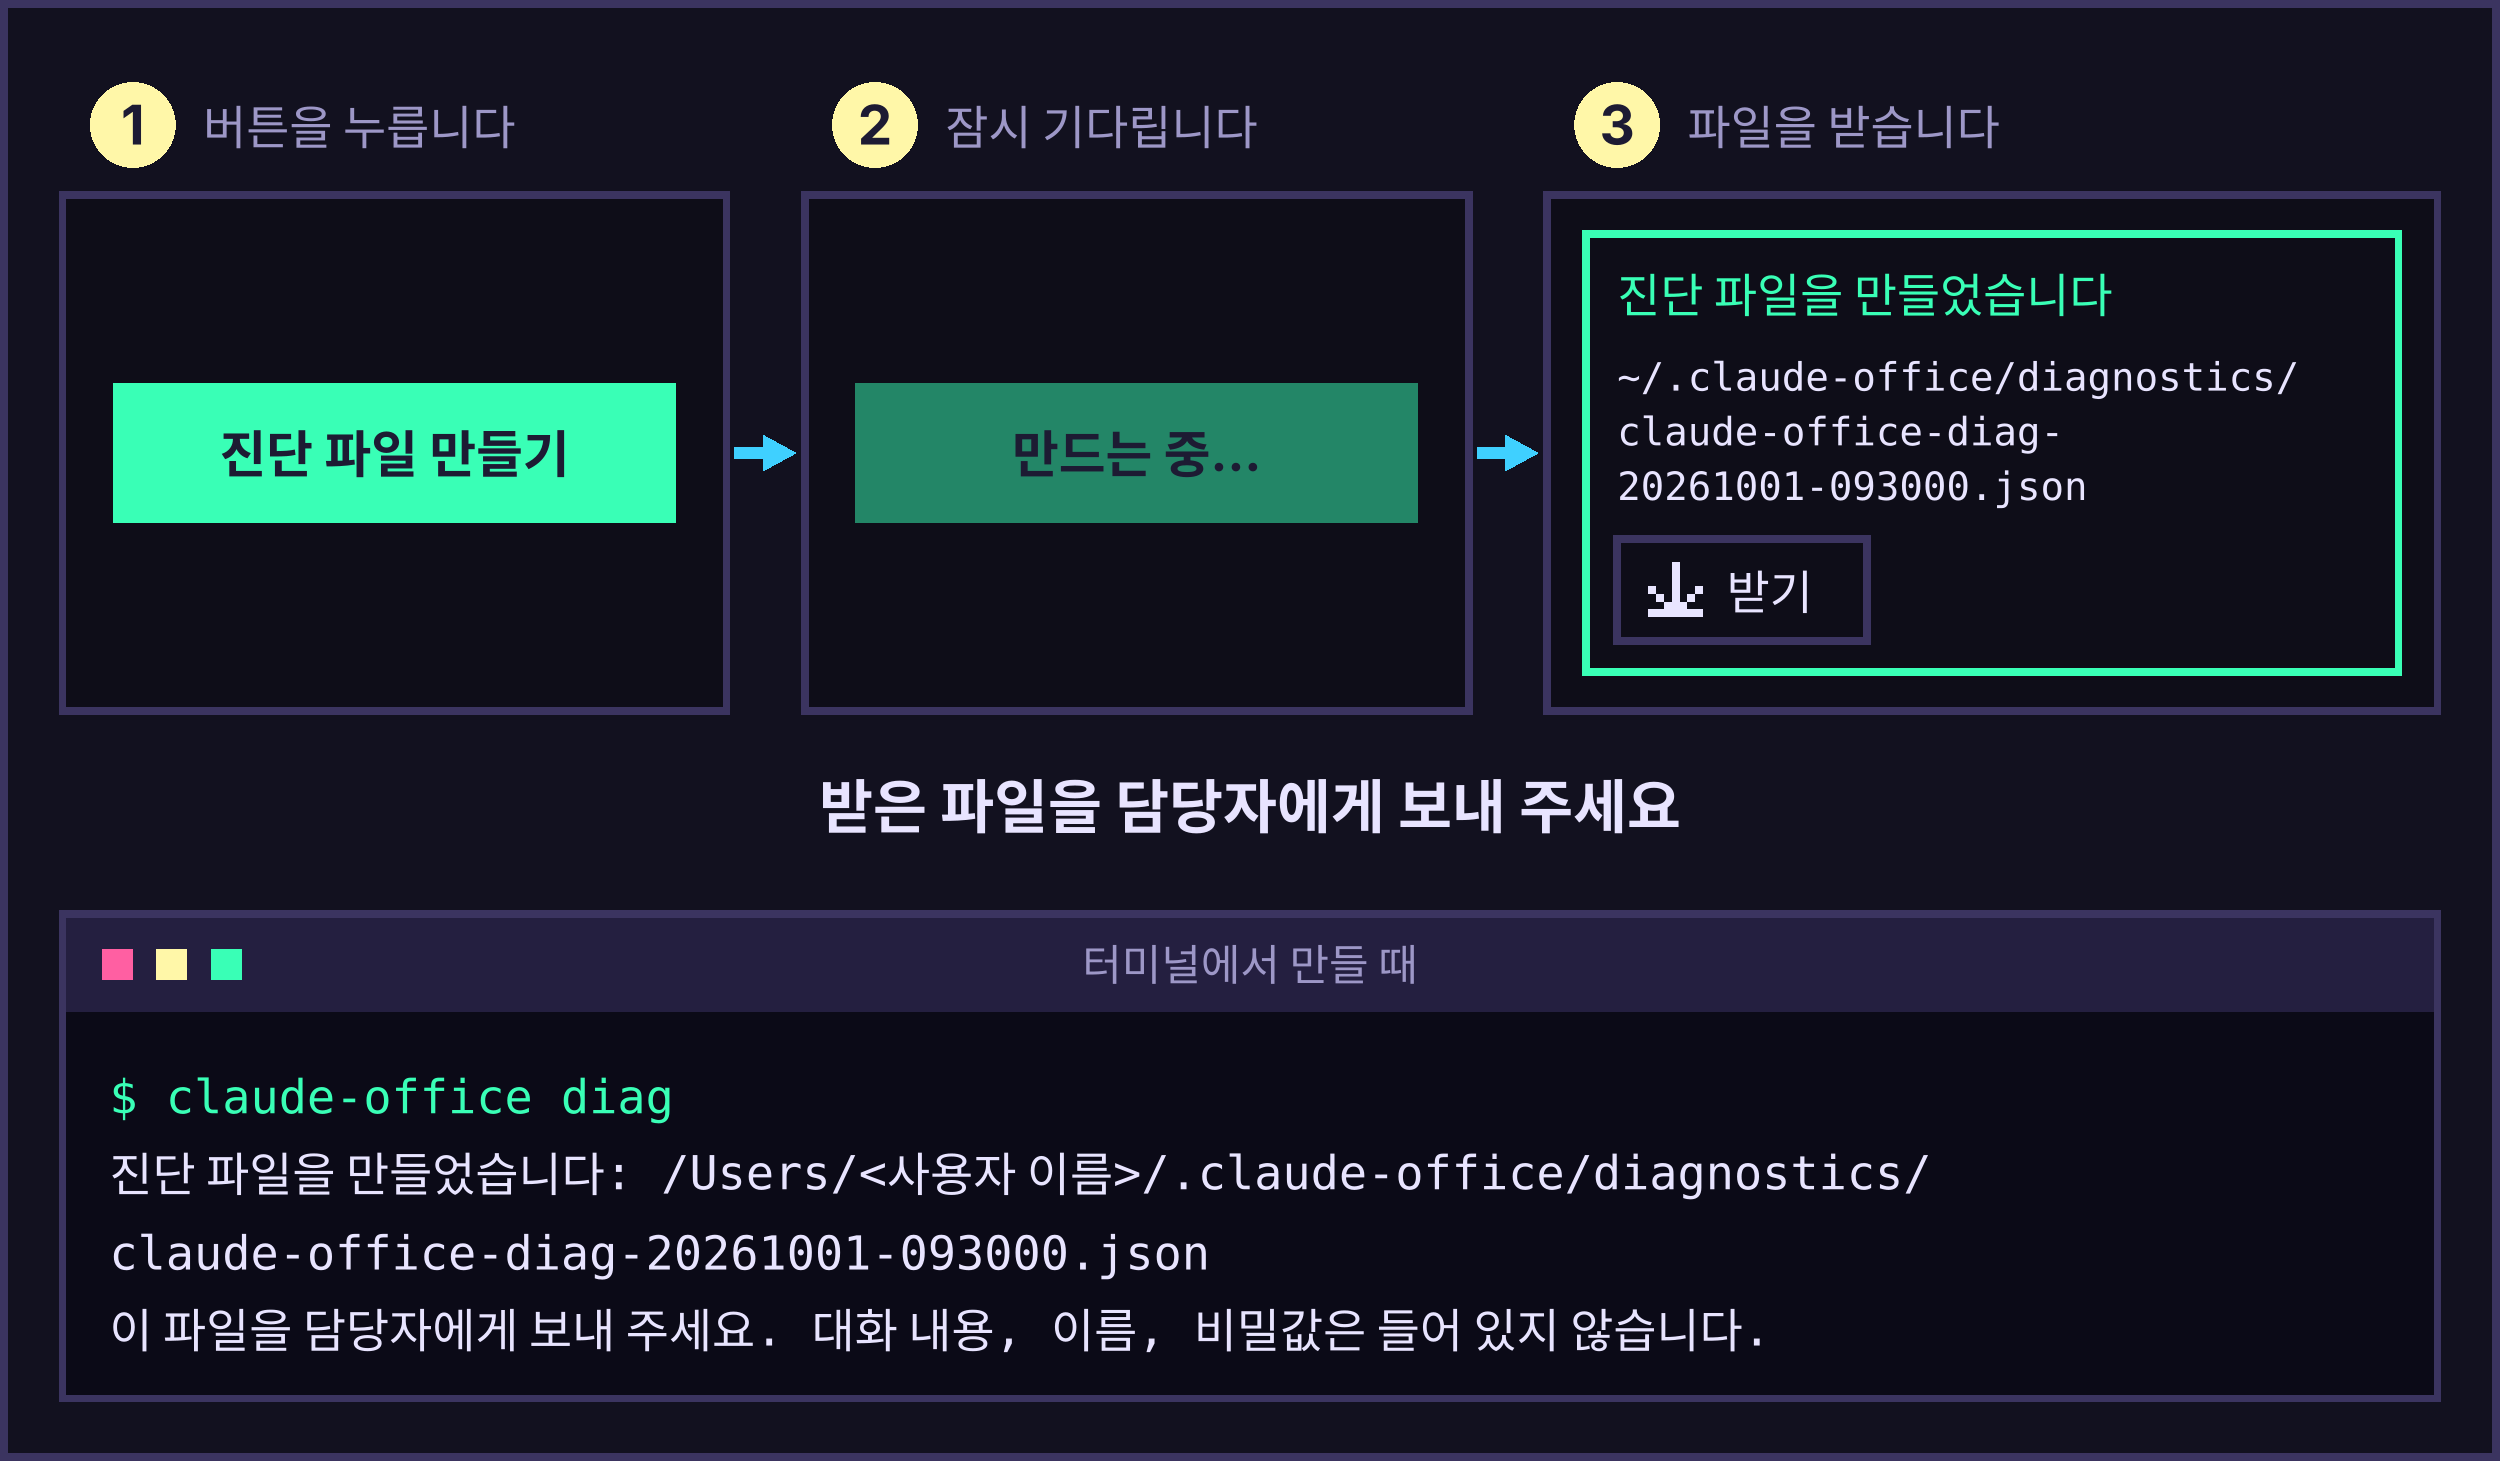
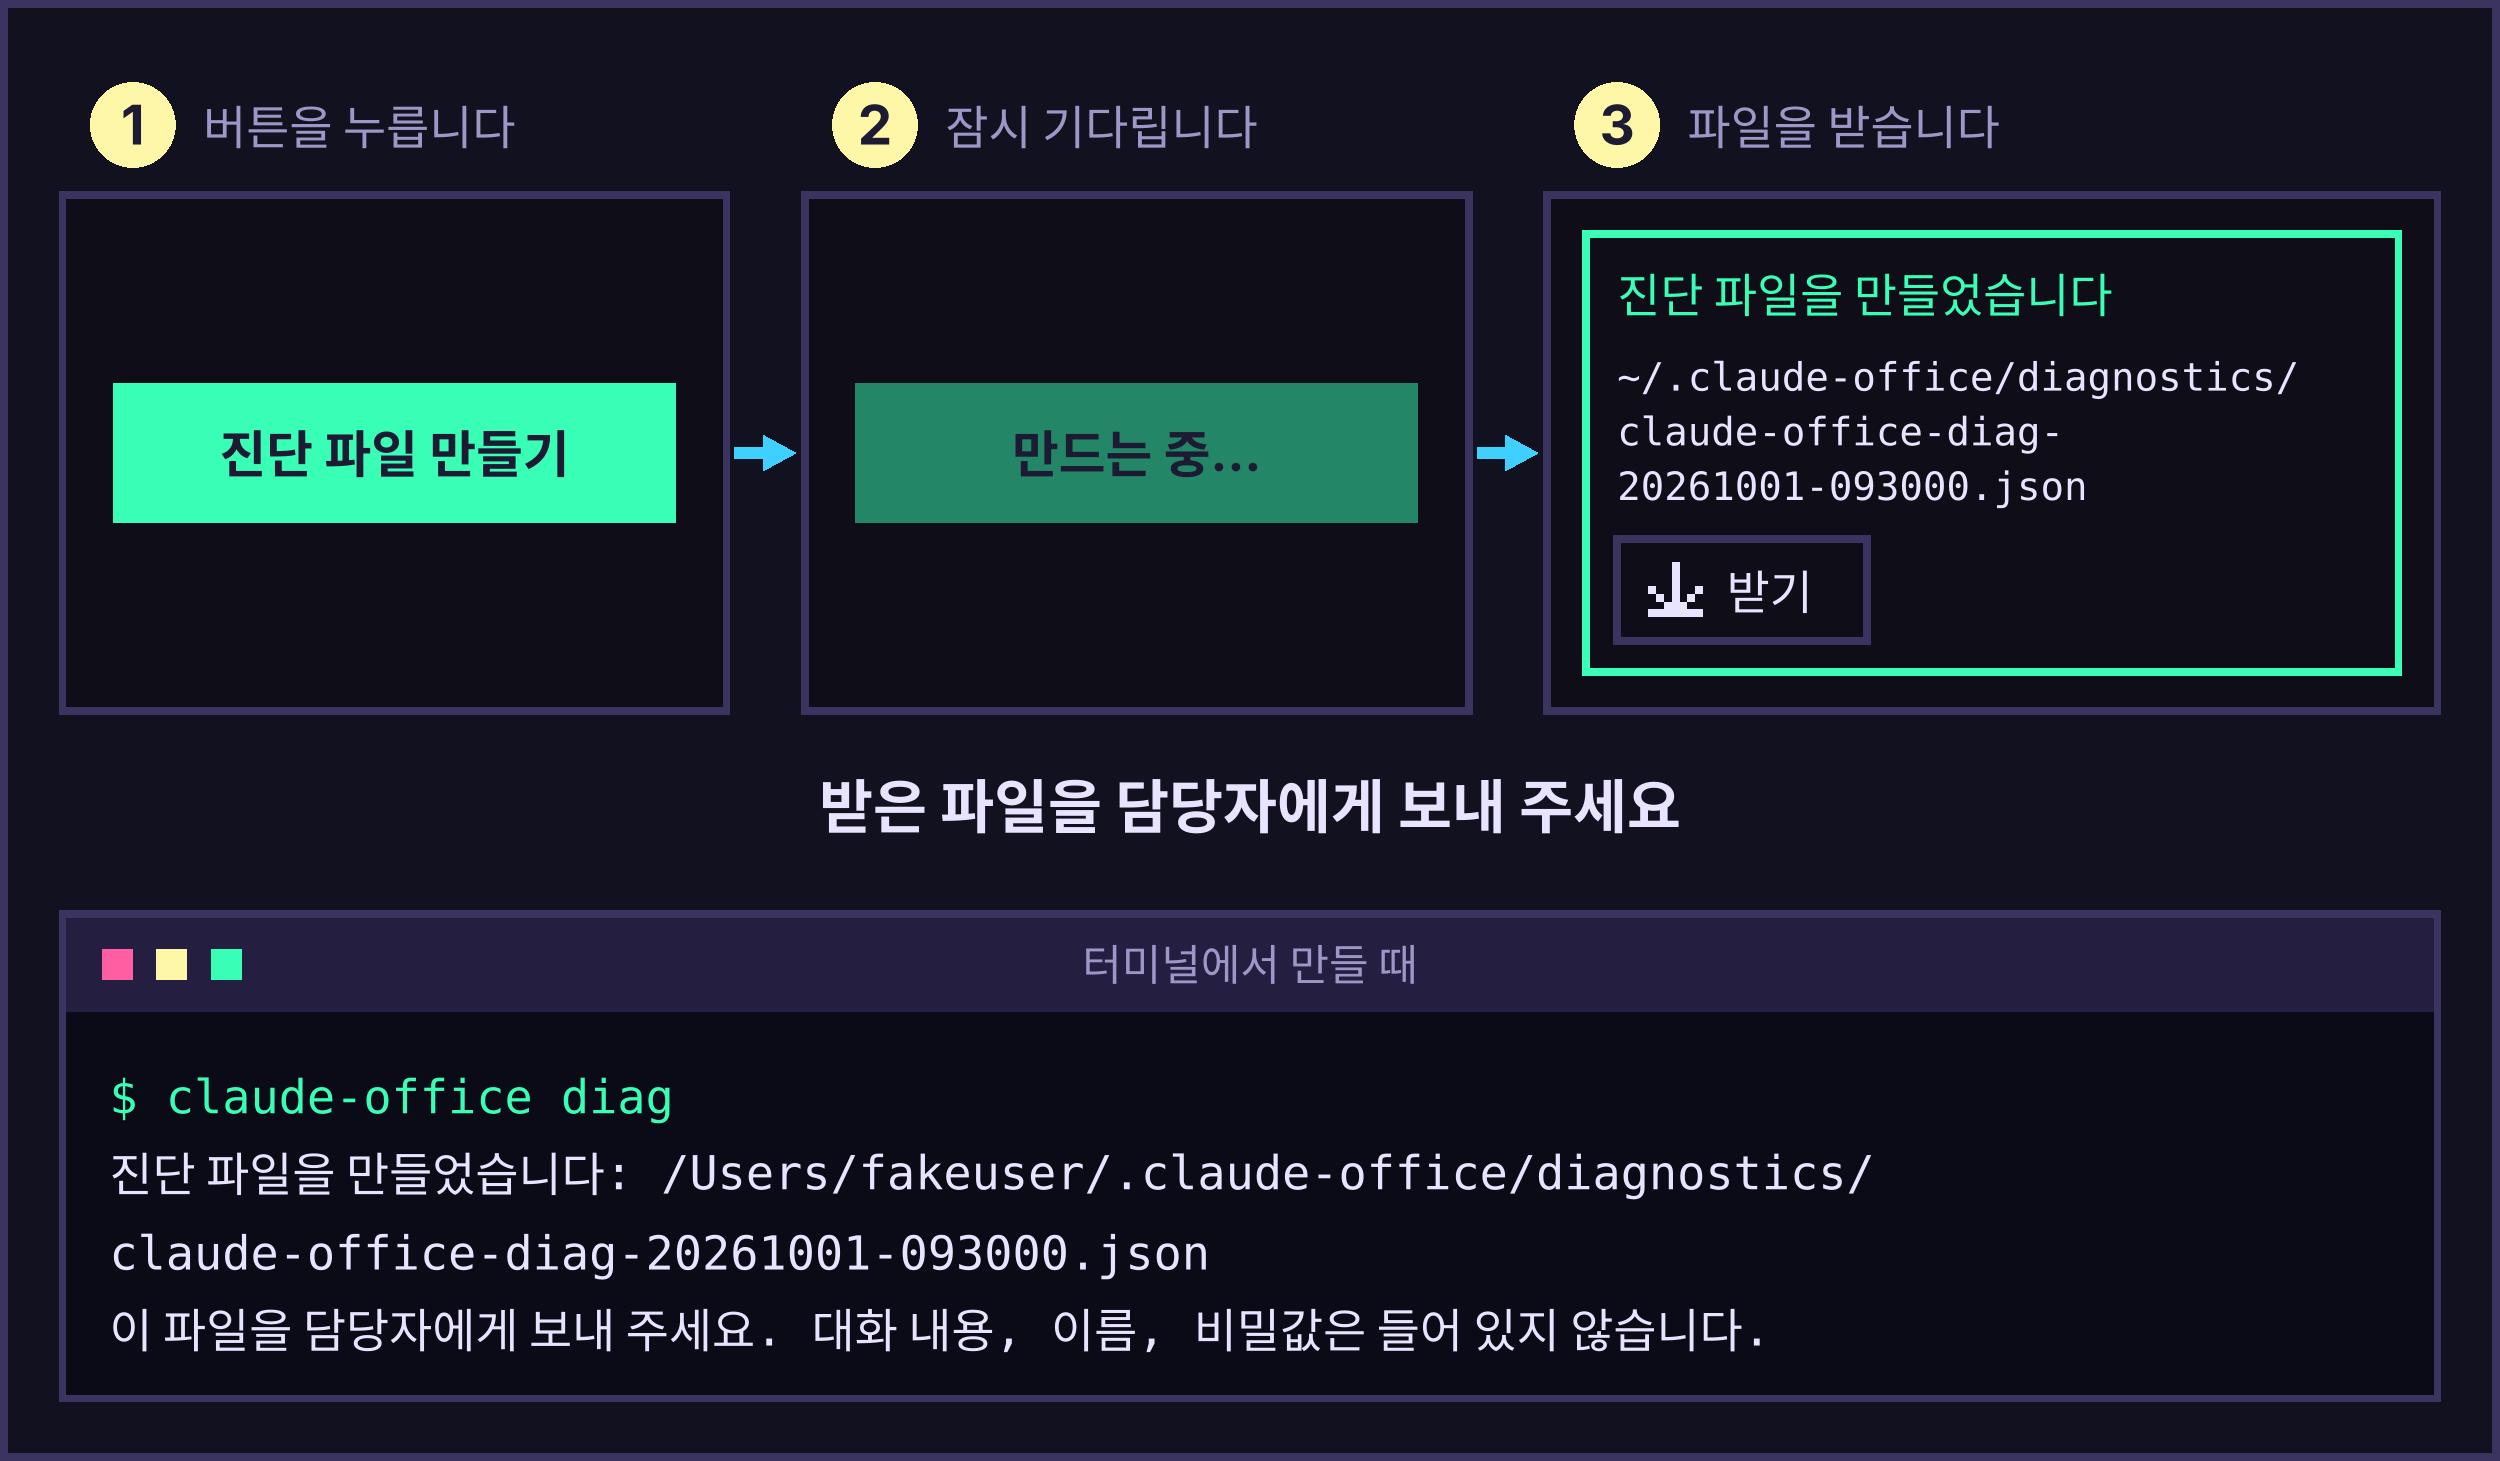
<svg xmlns="http://www.w3.org/2000/svg" viewBox="0 0 640 374" role="img" aria-labelledby="fig-diag-file-t fig-diag-file-d" shape-rendering="crispEdges" font-family="-apple-system, 'Apple SD Gothic Neo', 'Malgun Gothic', 'Noto Sans KR', sans-serif">
  <rect x="0" y="0" width="640" height="374" fill="#12111f" />
  <rect x="1" y="1" width="638" height="372" fill="none" stroke="#3b3460" stroke-width="2" />
  <rect x="16" y="50" width="170" height="132" fill="#0e0d18" stroke="#3b3460" stroke-width="2" />
  <circle cx="34" cy="32" r="12" fill="#fff7a8" stroke="#12111f" stroke-width="2" />
  <text x="34" y="37" font-size="14" fill="#1d1b33" font-weight="700" text-anchor="middle">1</text>
  <line x1="188" y1="116" x2="198" y2="116" stroke="#3fd0ff" stroke-width="3" />
  <polygon points="204,116 195.224,111.206 195.224,120.794" fill="#3fd0ff" />
  <rect x="206" y="50" width="170" height="132" fill="#0e0d18" stroke="#3b3460" stroke-width="2" />
  <circle cx="224" cy="32" r="12" fill="#fff7a8" stroke="#12111f" stroke-width="2" />
  <text x="224" y="37" font-size="14" fill="#1d1b33" font-weight="700" text-anchor="middle">2</text>
  <line x1="378" y1="116" x2="388" y2="116" stroke="#3fd0ff" stroke-width="3" />
  <polygon points="394,116 385.224,111.206 385.224,120.794" fill="#3fd0ff" />
  <rect x="396" y="50" width="228" height="132" fill="#0e0d18" stroke="#3b3460" stroke-width="2" />
  <circle cx="414" cy="32" r="12" fill="#fff7a8" stroke="#12111f" stroke-width="2" />
  <text x="414" y="37" font-size="14" fill="#1d1b33" font-weight="700" text-anchor="middle">3</text>
  <text x="52" y="37" font-size="12" fill="#9d97c7">버튼을 누릅니다</text>
  <rect x="29" y="98" width="144" height="36" fill="#39ffb6" />
  <text x="101" y="121" font-size="13" fill="#1d1b33" font-weight="700" text-anchor="middle">진단 파일 만들기</text>
  <text x="242" y="37" font-size="12" fill="#9d97c7">잠시 기다립니다</text>
  <rect x="219" y="98" width="144" height="36" fill="#39ffb6" fill-opacity="0.5" />
  <text x="291" y="121" font-size="13" fill="#1d1b33" font-weight="700" text-anchor="middle">만드는 중…</text>
  <text x="432" y="37" font-size="12" fill="#9d97c7">파일을 받습니다</text>
  <rect x="406" y="60" width="208" height="112" fill="none" stroke="#39ffb6" stroke-width="2" />
  <text x="414" y="80" font-size="12" fill="#39ffb6">진단 파일을 만들었습니다</text>
  <text x="414" y="100" font-size="10" fill="#e8e4ff" font-family="ui-monospace, 'SF Mono', Menlo, Consolas, 'D2Coding', monospace">~/.claude-office/diagnostics/</text>
  <text x="414" y="114" font-size="10" fill="#e8e4ff" font-family="ui-monospace, 'SF Mono', Menlo, Consolas, 'D2Coding', monospace">claude-office-diag-</text>
  <text x="414" y="128" font-size="10" fill="#e8e4ff" font-family="ui-monospace, 'SF Mono', Menlo, Consolas, 'D2Coding', monospace">20261001-093000.json</text>
  <rect x="414" y="138" width="64" height="26" fill="#0e0d18" stroke="#3b3460" stroke-width="2" />
  <rect x="428" y="144" width="2" height="2" fill="#e8e4ff" />
  <rect x="428" y="146" width="2" height="2" fill="#e8e4ff" />
  <rect x="428" y="148" width="2" height="2" fill="#e8e4ff" />
  <rect x="422" y="150" width="2" height="2" fill="#e8e4ff" />
  <rect x="428" y="150" width="2" height="2" fill="#e8e4ff" />
  <rect x="434" y="150" width="2" height="2" fill="#e8e4ff" />
  <rect x="424" y="152" width="2" height="2" fill="#e8e4ff" />
  <rect x="428" y="152" width="2" height="2" fill="#e8e4ff" />
  <rect x="432" y="152" width="2" height="2" fill="#e8e4ff" />
  <rect x="426" y="154" width="6" height="2" fill="#e8e4ff" />
  <rect x="422" y="156" width="14" height="2" fill="#e8e4ff" />
  <text x="442" y="156" font-size="12" fill="#e8e4ff">받기</text>
  <text x="320" y="212" font-size="15" fill="#e8e4ff" font-weight="700" text-anchor="middle">받은 파일을 담당자에게 보내 주세요</text>
  <rect x="16" y="234" width="608" height="124" fill="#0b0a17" stroke="#3b3460" stroke-width="2" />
  <rect x="17" y="235" width="606" height="24" fill="#241f40" />
  <rect x="26" y="243" width="8" height="8" fill="#ff5fa2" />
  <rect x="40" y="243" width="8" height="8" fill="#fff7a8" />
  <rect x="54" y="243" width="8" height="8" fill="#39ffb6" />
  <text x="320" y="251" font-size="11" fill="#9d97c7" text-anchor="middle">터미널에서 만들 때</text>
  <text x="28" y="285" font-size="12" fill="#39ffb6" font-family="ui-monospace, 'SF Mono', Menlo, Consolas, 'D2Coding', monospace" xml:space="preserve">$ claude-office diag</text>
-   <text x="28" y="305" font-size="12" fill="#e8e4ff" font-family="ui-monospace, 'SF Mono', Menlo, Consolas, 'D2Coding', monospace" xml:space="preserve">진단 파일을 만들었습니다: /Users/&lt;사용자 이름&gt;/.claude-office/diagnostics/</text>
+   <text x="28" y="305" font-size="12" fill="#e8e4ff" font-family="ui-monospace, 'SF Mono', Menlo, Consolas, 'D2Coding', monospace" xml:space="preserve">진단 파일을 만들었습니다: /Users/fakeuser/.claude-office/diagnostics/</text>
  <text x="28" y="325" font-size="12" fill="#e8e4ff" font-family="ui-monospace, 'SF Mono', Menlo, Consolas, 'D2Coding', monospace" xml:space="preserve">claude-office-diag-20261001-093000.json</text>
  <text x="28" y="345" font-size="12" fill="#e8e4ff" font-family="ui-monospace, 'SF Mono', Menlo, Consolas, 'D2Coding', monospace" xml:space="preserve">이 파일을 담당자에게 보내 주세요. 대화 내용, 이름, 비밀값은 들어 있지 않습니다.</text>
</svg>
